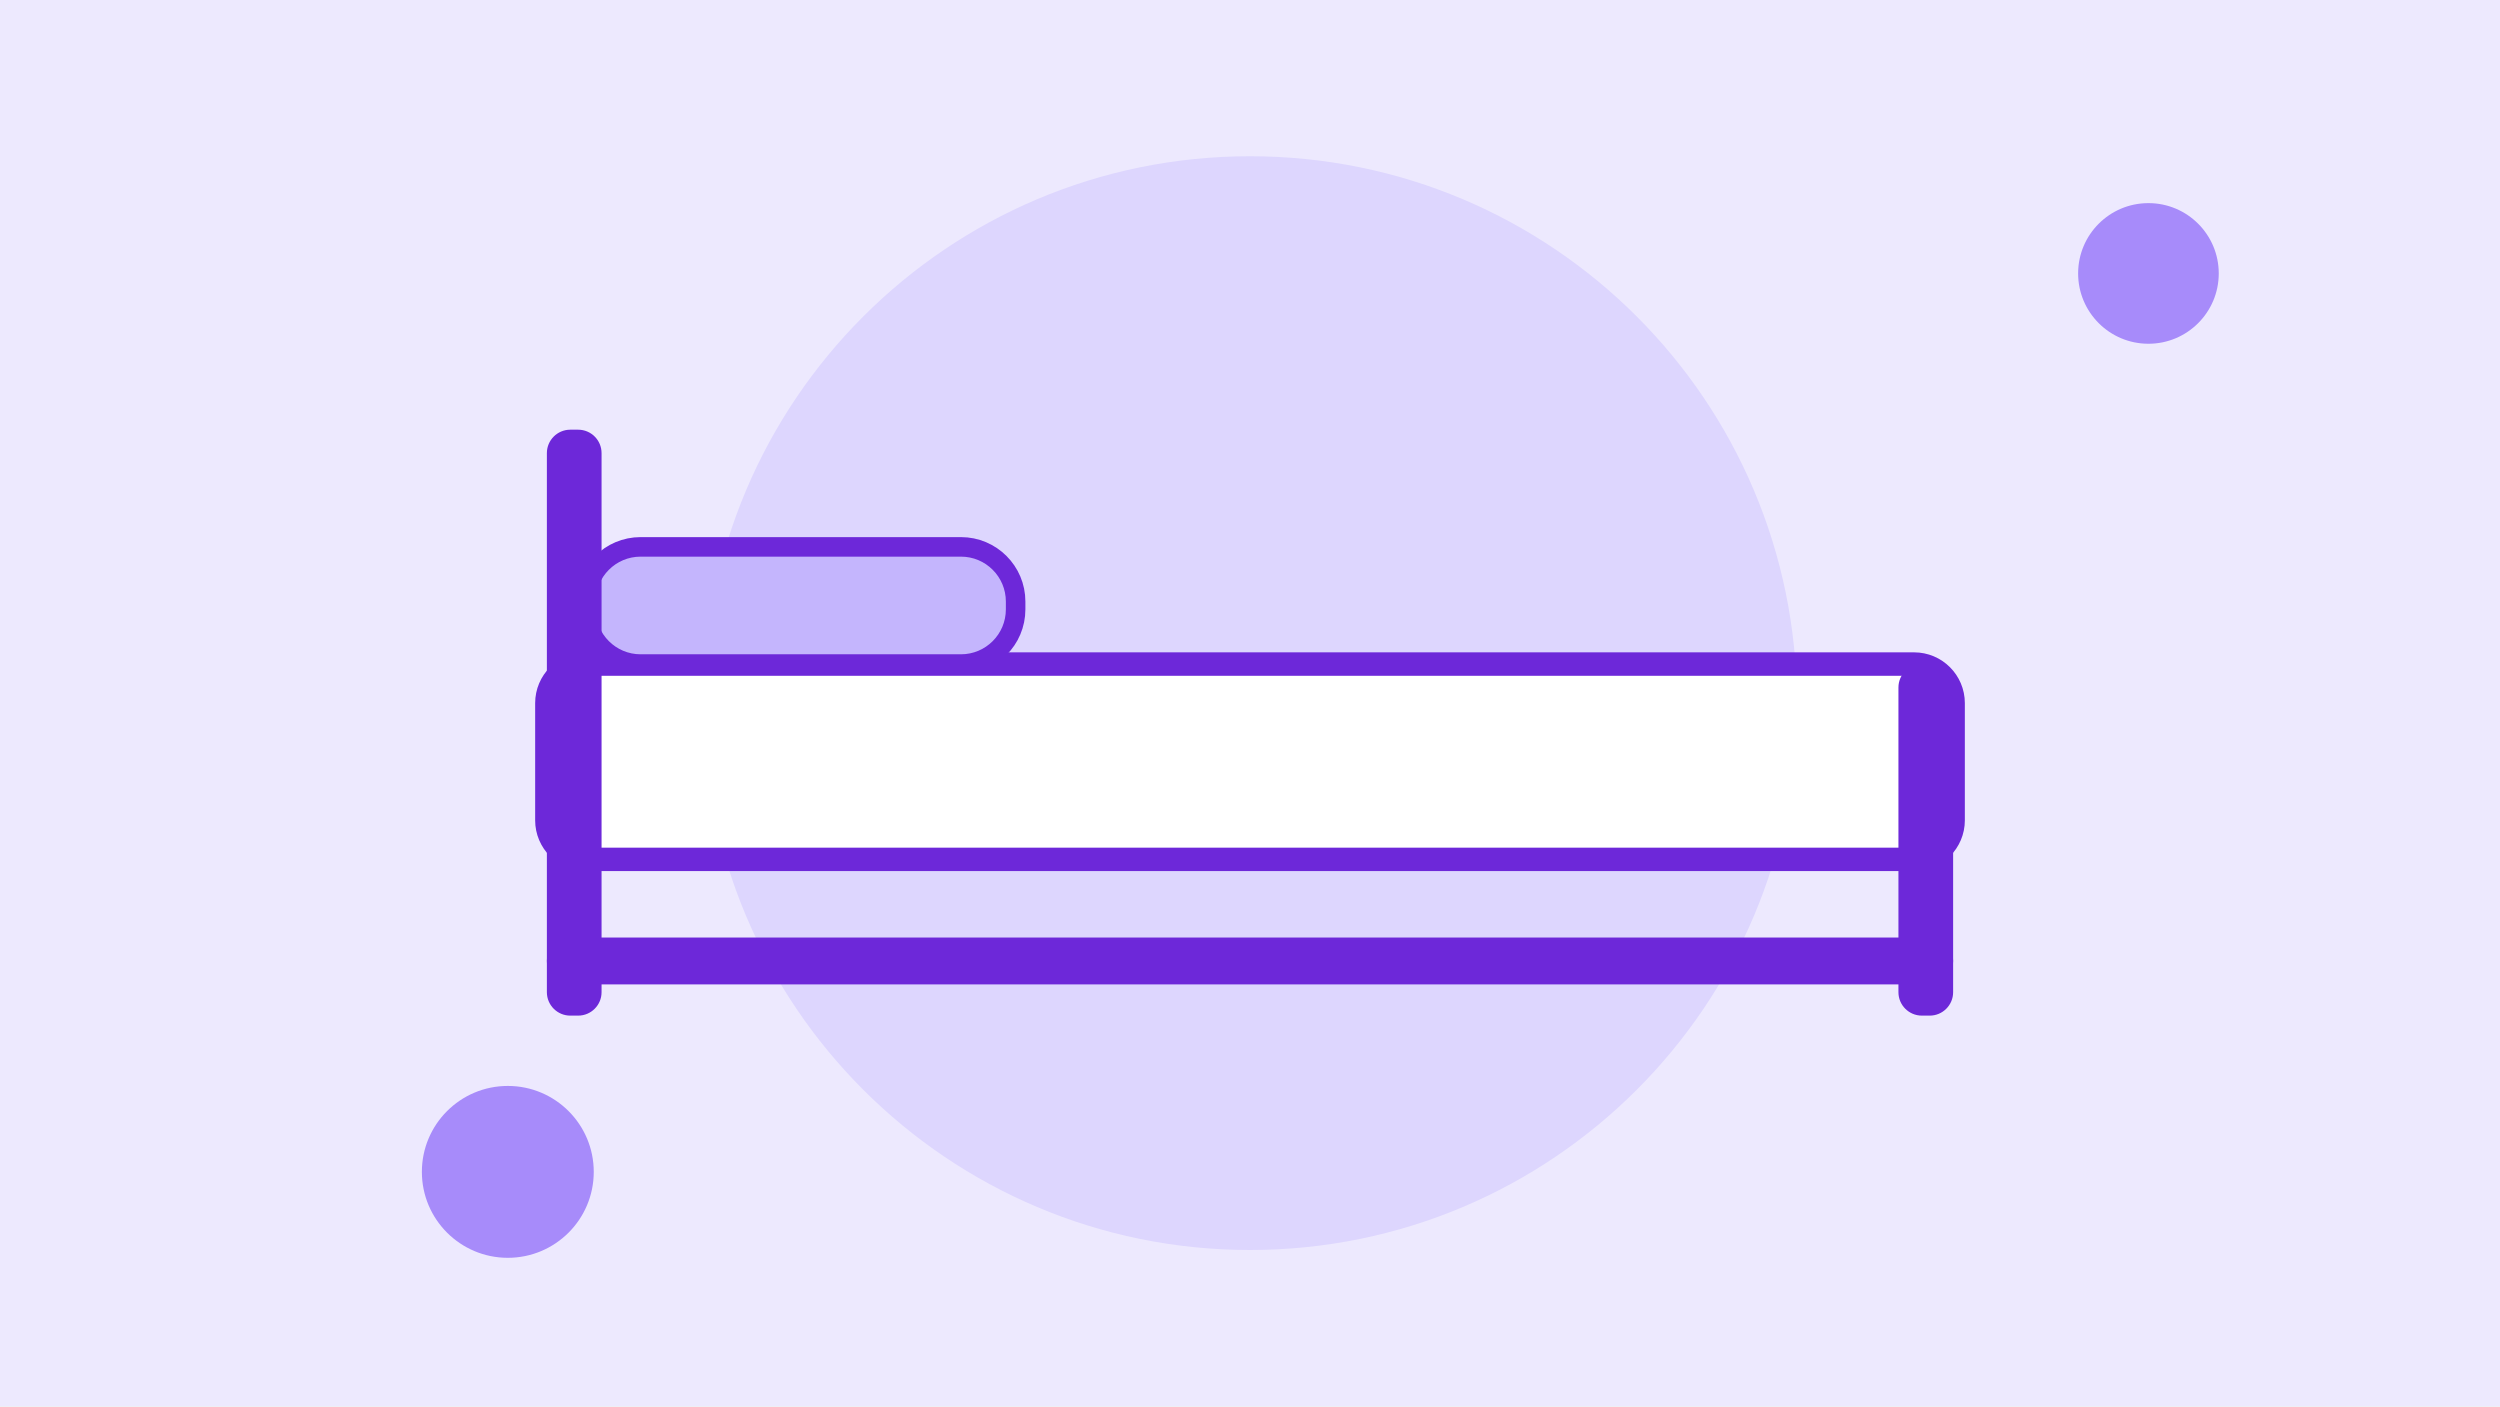
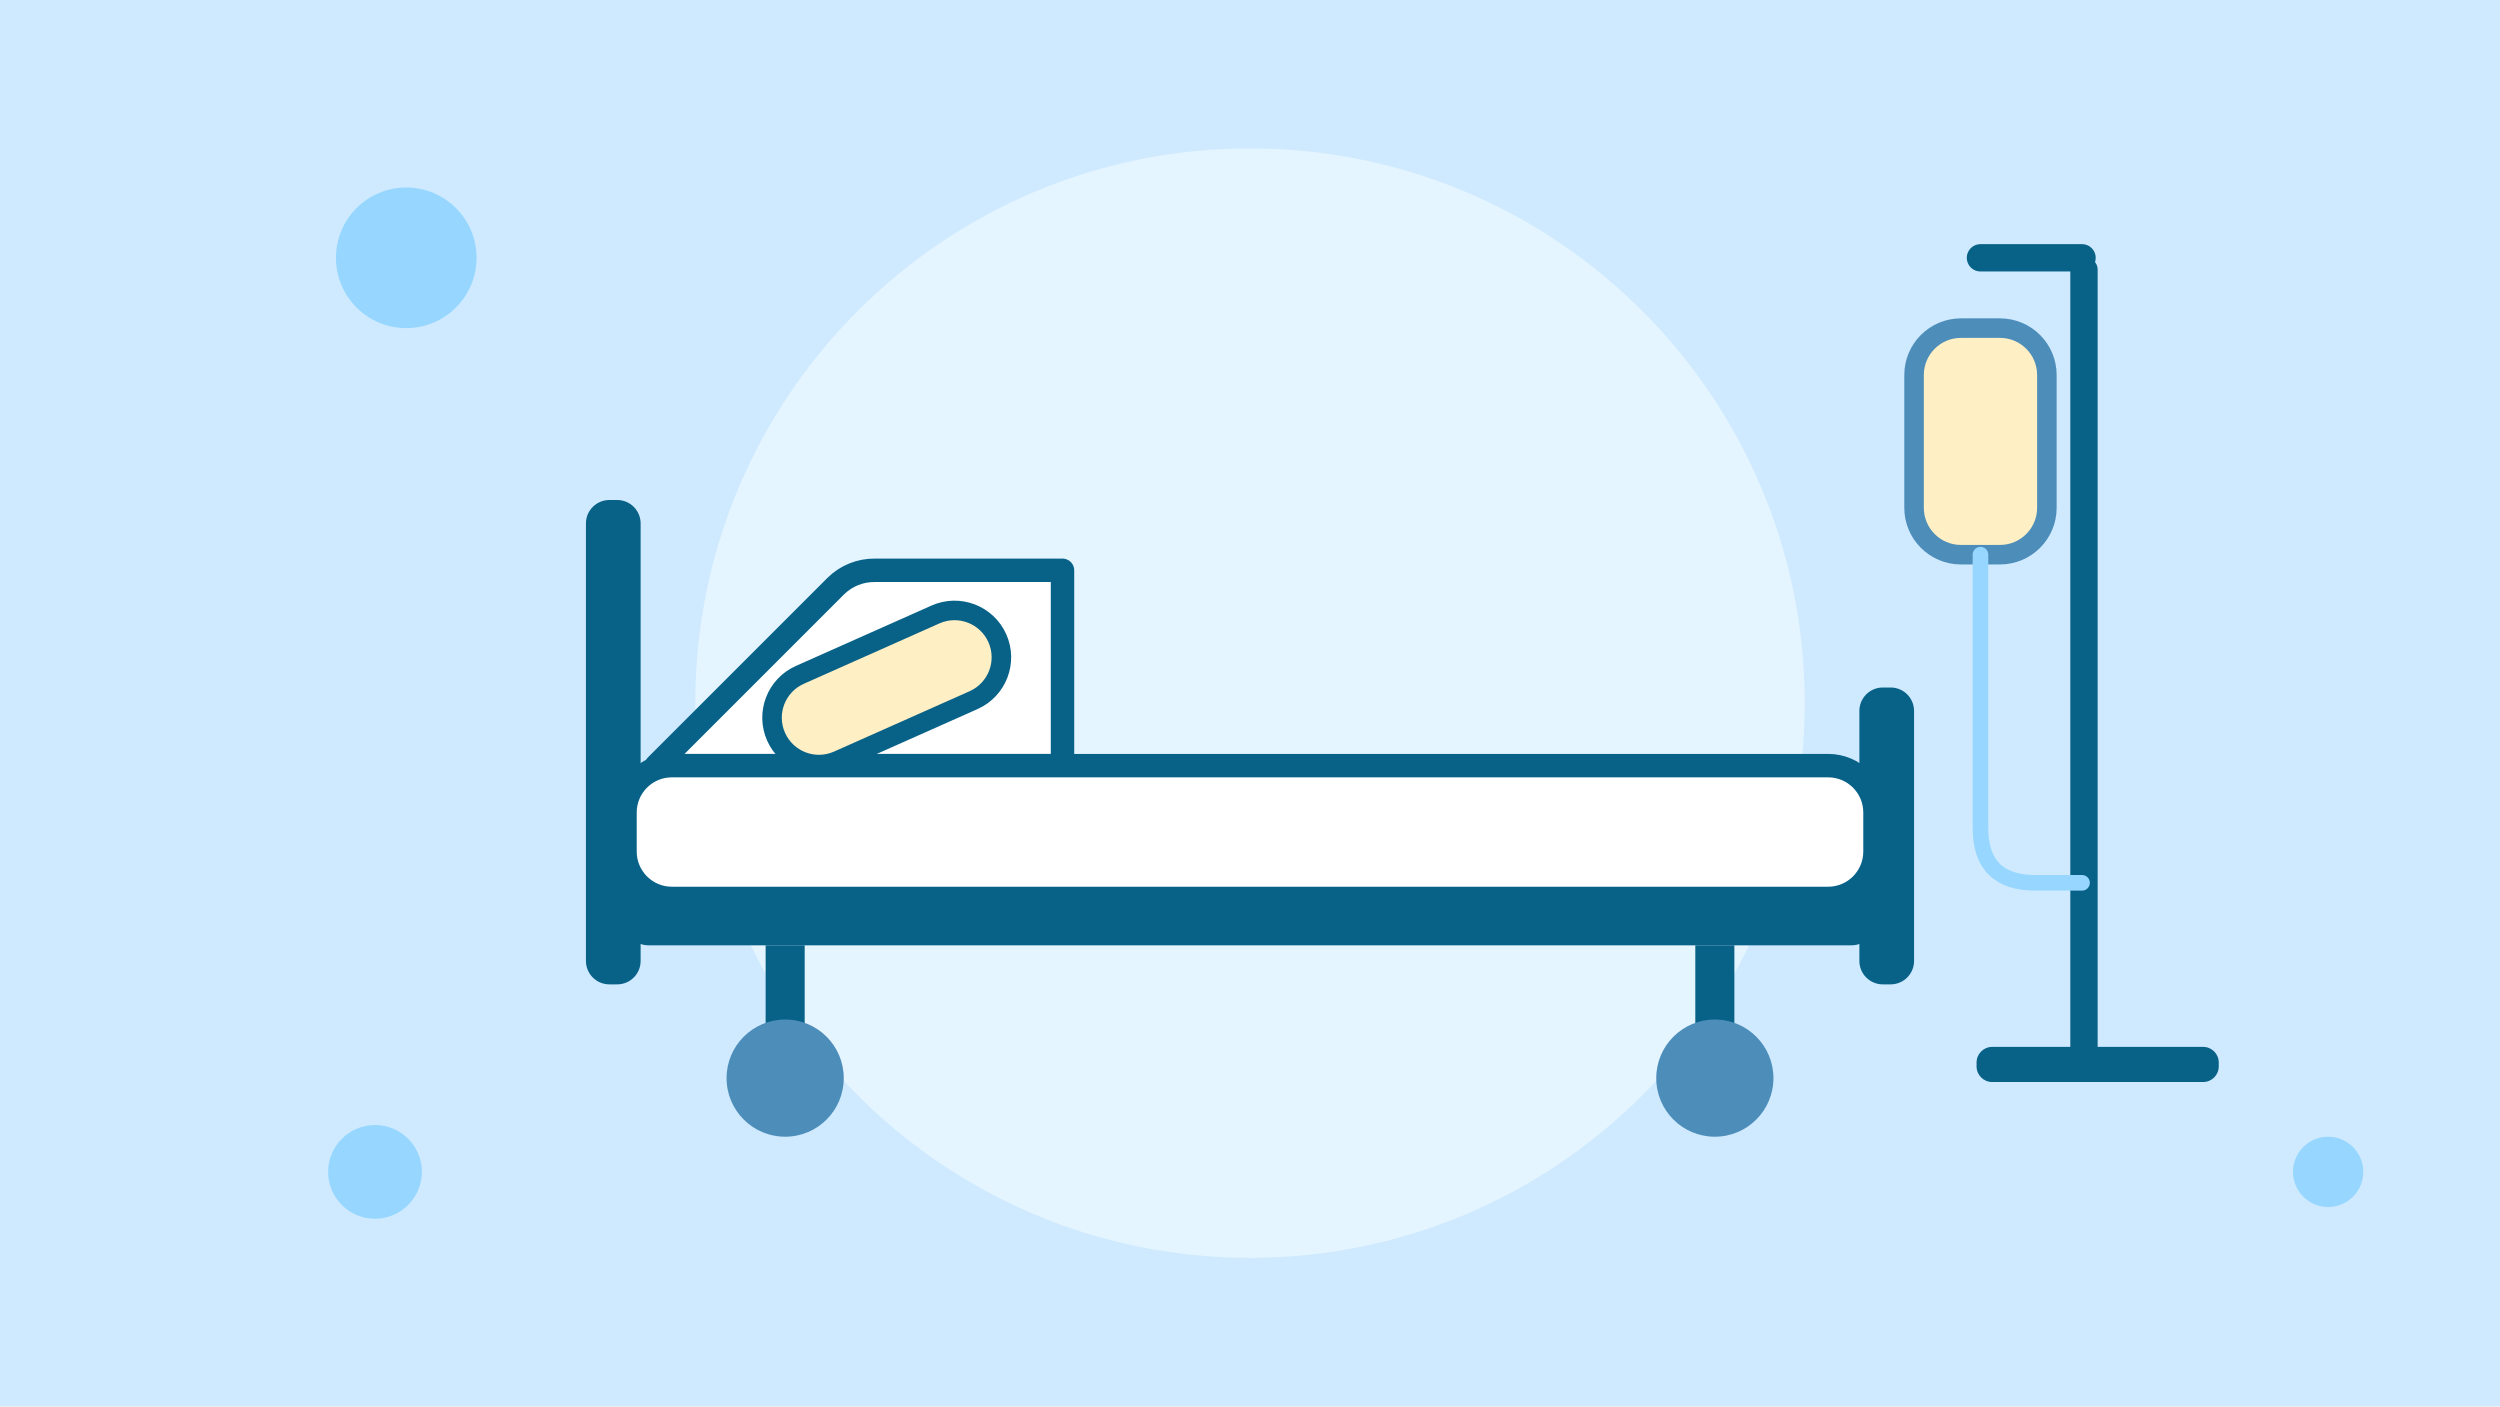
<svg xmlns="http://www.w3.org/2000/svg" viewBox="0 0 640 360">
-   <rect width="640" height="360" fill="#ede9fe" />
-   <circle cx="320" cy="180" r="140" fill="#ddd6fe" />
-   <rect x="140" y="170" width="360" height="50" rx="10" fill="#fff" stroke="#6d28d9" stroke-width="6" />
-   <rect x="150" y="140" width="110" height="30" rx="14" fill="#c4b5fd" stroke="#6d28d9" stroke-width="5" />
-   <rect x="140" y="110" width="14" height="150" rx="6" fill="#6d28d9" />
-   <rect x="486" y="170" width="14" height="90" rx="6" fill="#6d28d9" />
-   <rect x="140" y="240" width="360" height="12" rx="6" fill="#6d28d9" />
-   <circle cx="130" cy="300" r="22" fill="#a78bfa" />
-   <circle cx="550" cy="70" r="18" fill="#a78bfa" />
+   <rect width="640" height="360" rx="0" fill="#cfeaff" />
+   <circle cx="320" cy="180" r="142" fill="#e5f5ff" />
+   <rect x="150" y="128" width="14" height="124" rx="6" fill="#086288" />
+   <rect x="476" y="176" width="14" height="76" rx="6" fill="#086288" />
+   <path d="M168 196L214 150a14 14 0 0 1 10-4H272v50z" fill="#ffffff" stroke="#086288" stroke-width="6" stroke-linejoin="round" />
+   <rect x="160" y="196" width="320" height="34" rx="12" fill="#ffffff" stroke="#086288" stroke-width="6" />
+   <rect x="196" y="164" width="62" height="24" rx="12" transform="rotate(-24 227 176)" fill="#ffefc4" stroke="#086288" stroke-width="5" />
+   <rect x="160" y="230" width="320" height="12" rx="6" fill="#086288" />
+   <rect x="196" y="242" width="10" height="26" fill="#086288" />
+   <rect x="434" y="242" width="10" height="26" fill="#086288" />
+   <circle cx="201" cy="276" r="15" fill="#4d8dba" />
+   <circle cx="439" cy="276" r="15" fill="#4d8dba" />
+   <rect x="530" y="66" width="7" height="206" rx="3" fill="#086288" />
+   <path d="M533 66h-26" stroke="#086288" stroke-width="7" stroke-linecap="round" />
+   <rect x="490" y="84" width="34" height="58" rx="12" fill="#ffefc4" stroke="#4d8dba" stroke-width="5" />
+   <path d="M507 142v70q0 14 14 14h12" fill="none" stroke="#97d7ff" stroke-width="4" stroke-linecap="round" />
+   <rect x="506" y="268" width="62" height="9" rx="4" fill="#086288" />
+   <circle cx="104" cy="66" r="18" fill="#97d7ff" />
+   <circle cx="96" cy="300" r="12" fill="#97d7ff" />
+   <circle cx="596" cy="300" r="9" fill="#97d7ff" />
</svg>
